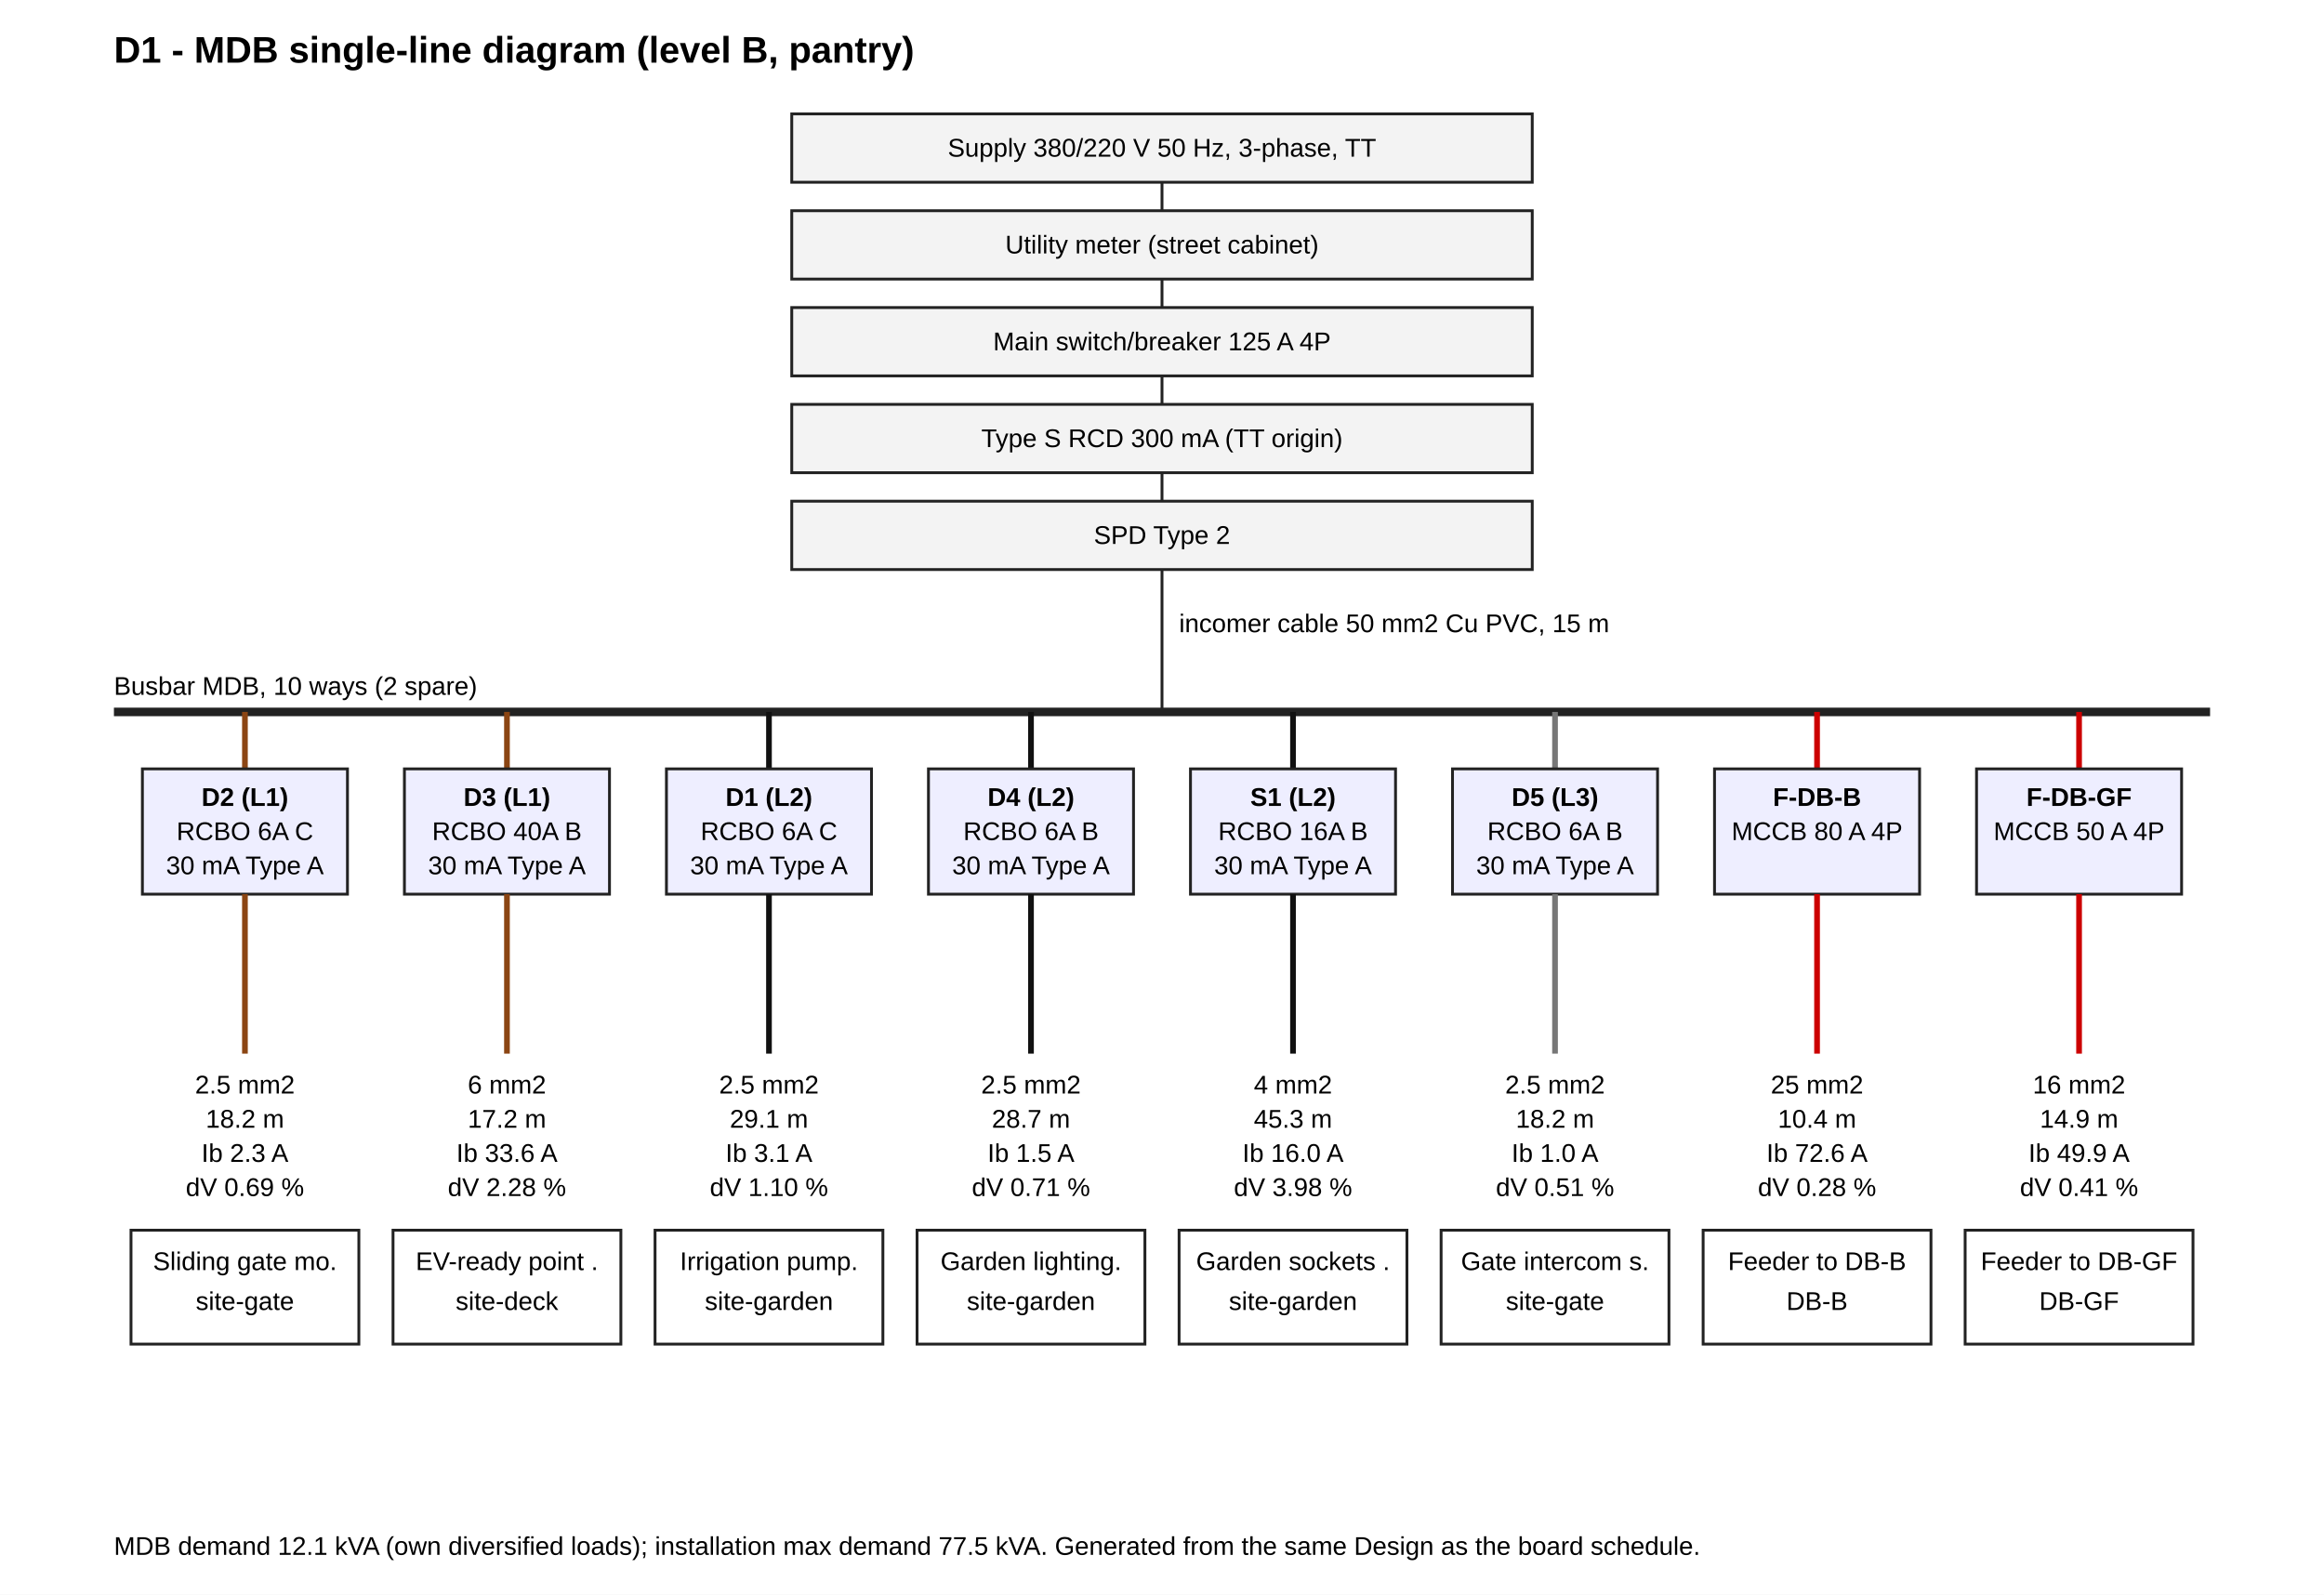
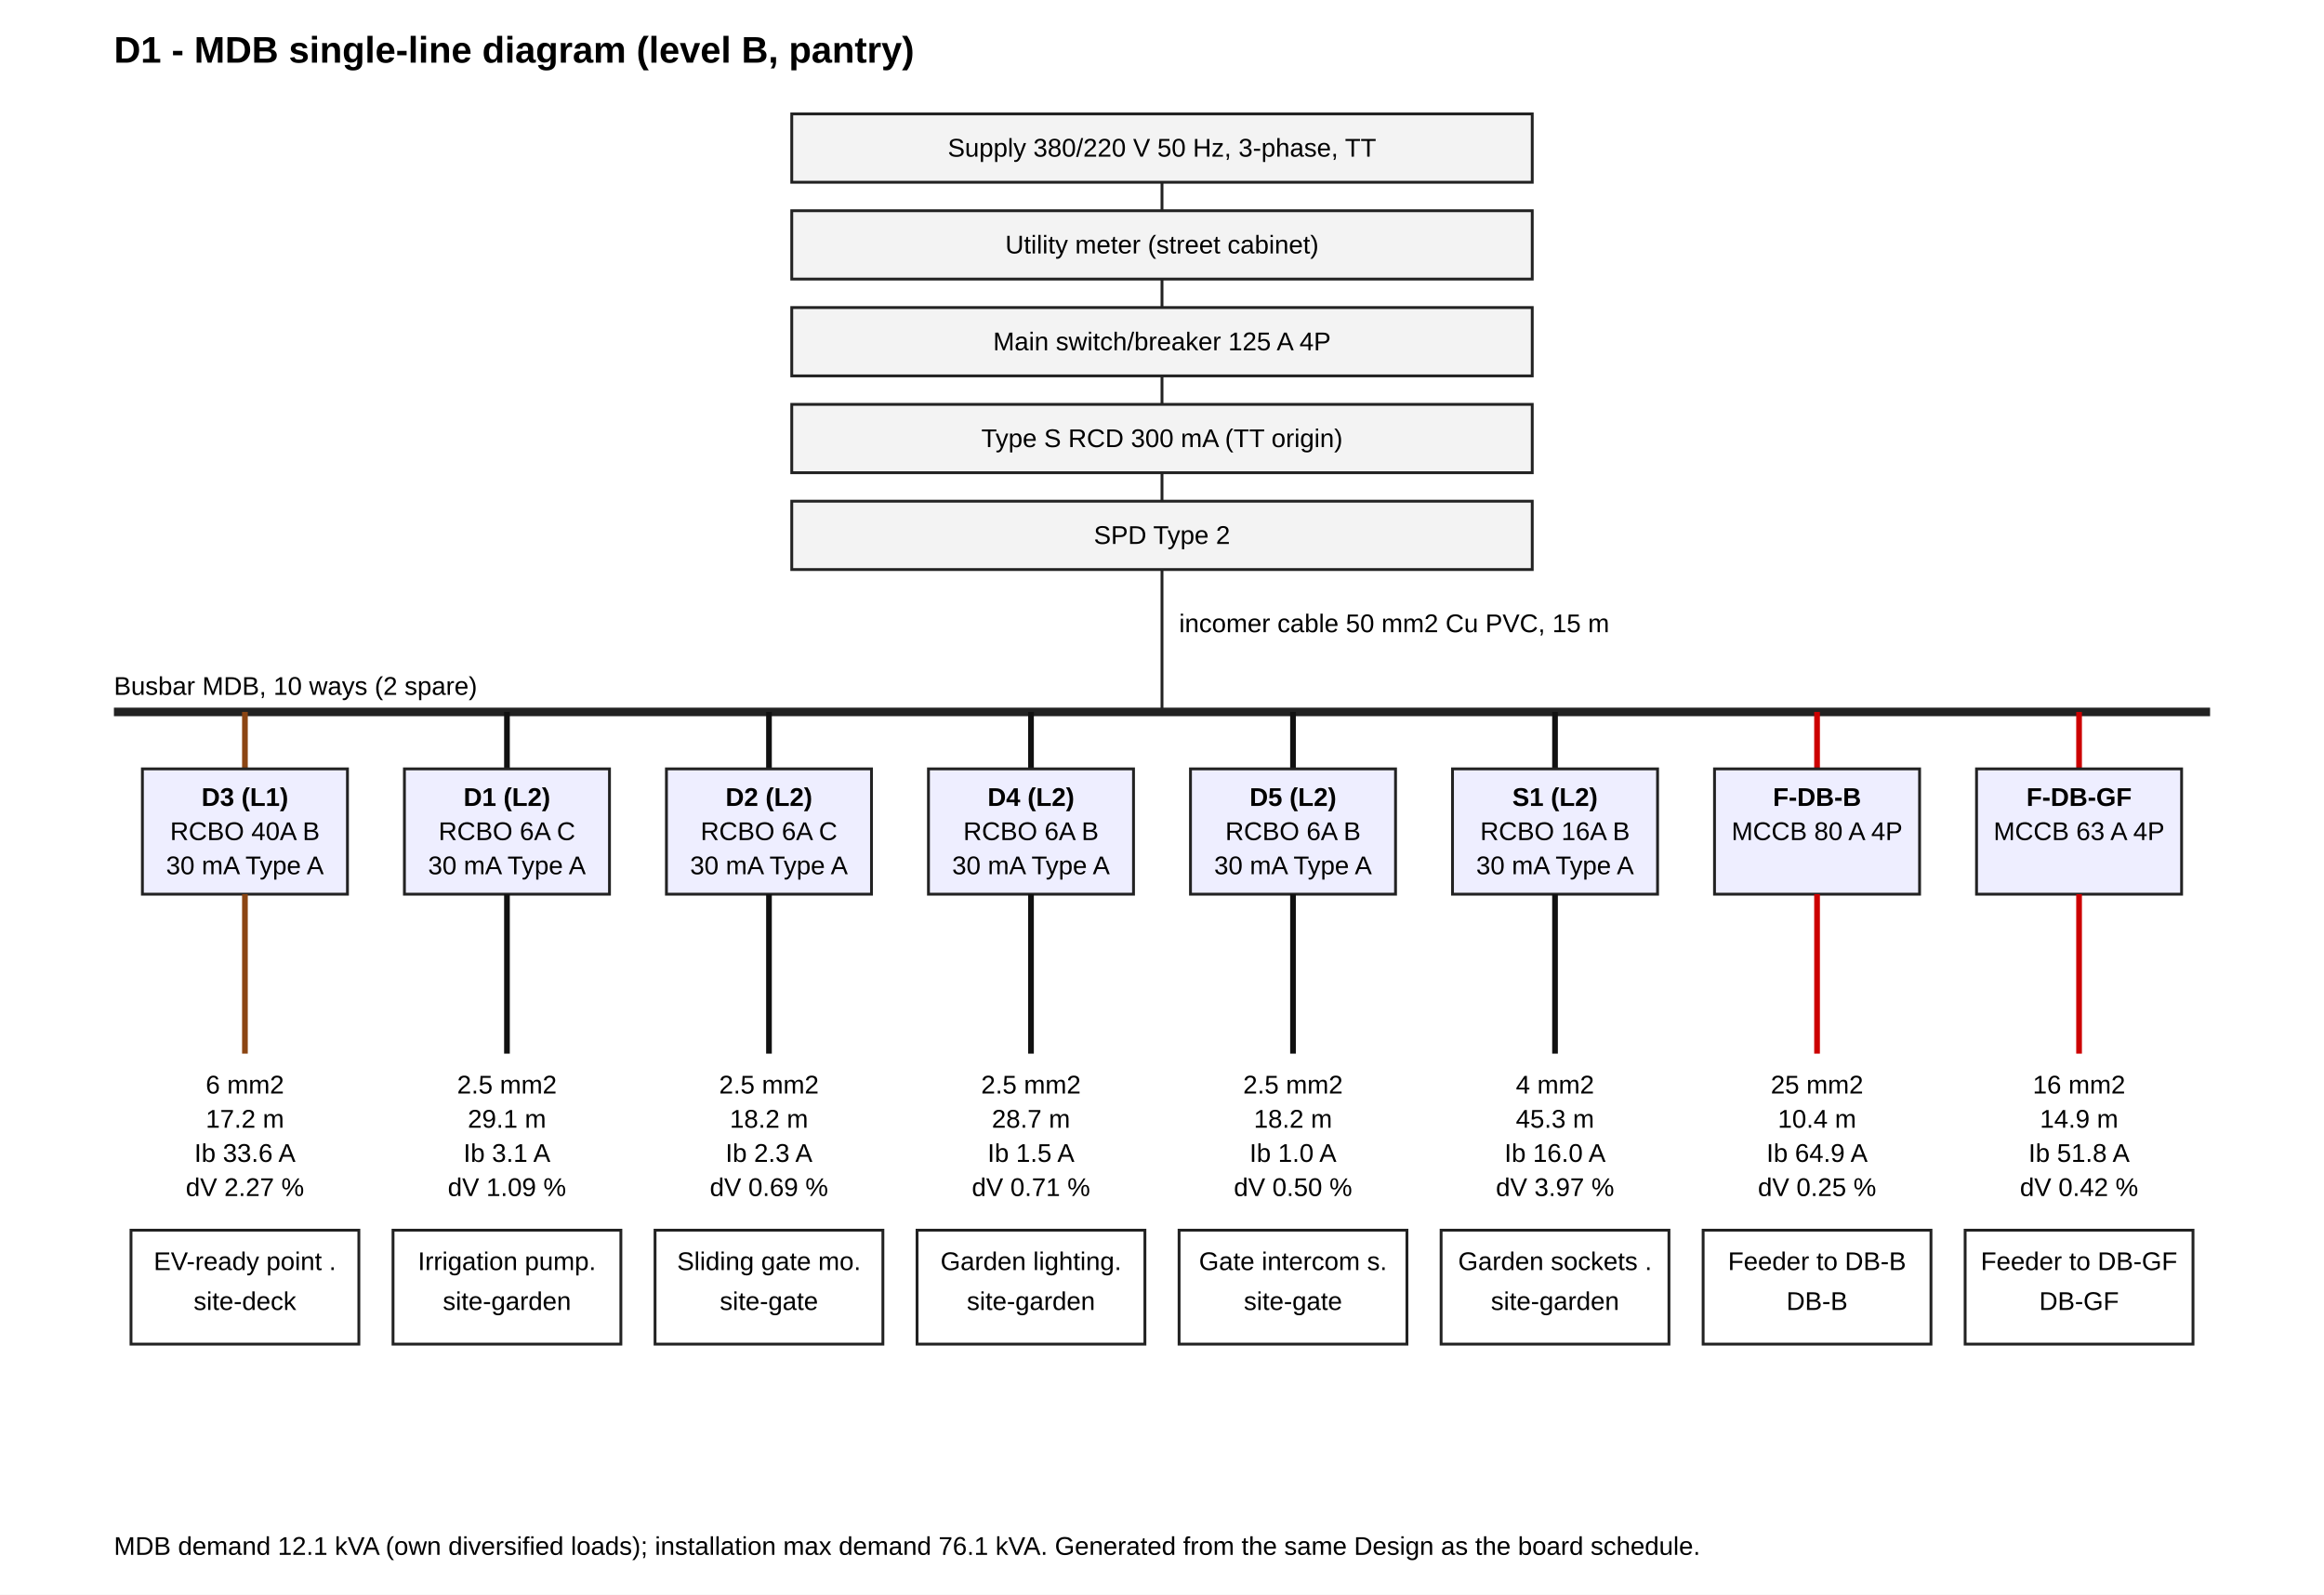
<svg xmlns="http://www.w3.org/2000/svg" width="816" height="560" viewBox="0 0 816 560" font-family="Arial,sans-serif" font-size="9">
  <rect width="816" height="560" fill="#fff" />
  <text x="40" y="22" font-size="13" font-weight="bold">D1 - MDB single-line diagram (level B, pantry)</text>
  <rect x="278" y="40" width="260" height="24" fill="#f3f3f3" stroke="#222" />
  <text x="408" y="55" text-anchor="middle">Supply 380/220 V 50 Hz, 3-phase, TT</text>
  <line x1="408" y1="64" x2="408" y2="74" stroke="#222" />
  <rect x="278" y="74" width="260" height="24" fill="#f3f3f3" stroke="#222" />
  <text x="408" y="89" text-anchor="middle">Utility meter (street cabinet)</text>
  <line x1="408" y1="98" x2="408" y2="108" stroke="#222" />
  <rect x="278" y="108" width="260" height="24" fill="#f3f3f3" stroke="#222" />
  <text x="408" y="123" text-anchor="middle">Main switch/breaker 125 A 4P</text>
  <line x1="408" y1="132" x2="408" y2="142" stroke="#222" />
  <rect x="278" y="142" width="260" height="24" fill="#f3f3f3" stroke="#222" />
  <text x="408" y="157" text-anchor="middle">Type S RCD 300 mA (TT origin)</text>
  <line x1="408" y1="166" x2="408" y2="176" stroke="#222" />
  <rect x="278" y="176" width="260" height="24" fill="#f3f3f3" stroke="#222" />
  <text x="408" y="191" text-anchor="middle">SPD Type 2</text>
  <line x1="408" y1="200" x2="408" y2="250" stroke="#222" />
  <text x="414" y="222">incomer cable 50 mm2 Cu PVC, 15 m</text>
  <line x1="40" y1="250" x2="776" y2="250" stroke="#222" stroke-width="3" />
  <text x="40" y="244">Busbar MDB, 10 ways (2 spare)</text>
-   <g id="MDB/D2">
+   <g id="MDB/D3">
    <line x1="86" y1="250" x2="86" y2="270" stroke="#8b4513" stroke-width="2" />
    <rect x="50" y="270" width="72" height="44" fill="#eef" stroke="#222" />
-     <text x="86" y="283" text-anchor="middle" font-weight="bold">D2 (L1)</text>
-     <text x="86" y="295" text-anchor="middle">RCBO 6A C</text>
+     <text x="86" y="283" text-anchor="middle" font-weight="bold">D3 (L1)</text>
+     <text x="86" y="295" text-anchor="middle">RCBO 40A B</text>
    <text x="86" y="307" text-anchor="middle">30 mA Type A</text>
    <line x1="86" y1="314" x2="86" y2="370" stroke="#8b4513" stroke-width="2" />
-     <text x="86" y="384" text-anchor="middle">2.5 mm2</text>
-     <text x="86" y="396" text-anchor="middle">18.2 m</text>
-     <text x="86" y="408" text-anchor="middle">Ib 2.3 A</text>
-     <text x="86" y="420" text-anchor="middle">dV 0.69 %</text>
+     <text x="86" y="384" text-anchor="middle">6 mm2</text>
+     <text x="86" y="396" text-anchor="middle">17.2 m</text>
+     <text x="86" y="408" text-anchor="middle">Ib 33.6 A</text>
+     <text x="86" y="420" text-anchor="middle">dV 2.27 %</text>
    <rect x="46" y="432" width="80" height="40" fill="#fff" stroke="#222" />
-     <text x="86" y="446" text-anchor="middle">Sliding gate mo.</text>
-     <text x="86" y="460" text-anchor="middle">site-gate</text>
-   </g>
-   <g id="MDB/D3">
-     <line x1="178" y1="250" x2="178" y2="270" stroke="#8b4513" stroke-width="2" />
-     <rect x="142" y="270" width="72" height="44" fill="#eef" stroke="#222" />
-     <text x="178" y="283" text-anchor="middle" font-weight="bold">D3 (L1)</text>
-     <text x="178" y="295" text-anchor="middle">RCBO 40A B</text>
-     <text x="178" y="307" text-anchor="middle">30 mA Type A</text>
-     <line x1="178" y1="314" x2="178" y2="370" stroke="#8b4513" stroke-width="2" />
-     <text x="178" y="384" text-anchor="middle">6 mm2</text>
-     <text x="178" y="396" text-anchor="middle">17.2 m</text>
-     <text x="178" y="408" text-anchor="middle">Ib 33.6 A</text>
-     <text x="178" y="420" text-anchor="middle">dV 2.28 %</text>
-     <rect x="138" y="432" width="80" height="40" fill="#fff" stroke="#222" />
-     <text x="178" y="446" text-anchor="middle">EV-ready point .</text>
-     <text x="178" y="460" text-anchor="middle">site-deck</text>
+     <text x="86" y="446" text-anchor="middle">EV-ready point .</text>
+     <text x="86" y="460" text-anchor="middle">site-deck</text>
  </g>
  <g id="MDB/D1">
+     <line x1="178" y1="250" x2="178" y2="270" stroke="#111" stroke-width="2" />
+     <rect x="142" y="270" width="72" height="44" fill="#eef" stroke="#222" />
+     <text x="178" y="283" text-anchor="middle" font-weight="bold">D1 (L2)</text>
+     <text x="178" y="295" text-anchor="middle">RCBO 6A C</text>
+     <text x="178" y="307" text-anchor="middle">30 mA Type A</text>
+     <line x1="178" y1="314" x2="178" y2="370" stroke="#111" stroke-width="2" />
+     <text x="178" y="384" text-anchor="middle">2.5 mm2</text>
+     <text x="178" y="396" text-anchor="middle">29.1 m</text>
+     <text x="178" y="408" text-anchor="middle">Ib 3.1 A</text>
+     <text x="178" y="420" text-anchor="middle">dV 1.09 %</text>
+     <rect x="138" y="432" width="80" height="40" fill="#fff" stroke="#222" />
+     <text x="178" y="446" text-anchor="middle">Irrigation pump.</text>
+     <text x="178" y="460" text-anchor="middle">site-garden</text>
+   </g>
+   <g id="MDB/D2">
    <line x1="270" y1="250" x2="270" y2="270" stroke="#111" stroke-width="2" />
    <rect x="234" y="270" width="72" height="44" fill="#eef" stroke="#222" />
-     <text x="270" y="283" text-anchor="middle" font-weight="bold">D1 (L2)</text>
+     <text x="270" y="283" text-anchor="middle" font-weight="bold">D2 (L2)</text>
    <text x="270" y="295" text-anchor="middle">RCBO 6A C</text>
    <text x="270" y="307" text-anchor="middle">30 mA Type A</text>
    <line x1="270" y1="314" x2="270" y2="370" stroke="#111" stroke-width="2" />
    <text x="270" y="384" text-anchor="middle">2.5 mm2</text>
-     <text x="270" y="396" text-anchor="middle">29.1 m</text>
-     <text x="270" y="408" text-anchor="middle">Ib 3.1 A</text>
-     <text x="270" y="420" text-anchor="middle">dV 1.10 %</text>
+     <text x="270" y="396" text-anchor="middle">18.2 m</text>
+     <text x="270" y="408" text-anchor="middle">Ib 2.3 A</text>
+     <text x="270" y="420" text-anchor="middle">dV 0.69 %</text>
    <rect x="230" y="432" width="80" height="40" fill="#fff" stroke="#222" />
-     <text x="270" y="446" text-anchor="middle">Irrigation pump.</text>
-     <text x="270" y="460" text-anchor="middle">site-garden</text>
+     <text x="270" y="446" text-anchor="middle">Sliding gate mo.</text>
+     <text x="270" y="460" text-anchor="middle">site-gate</text>
  </g>
  <g id="MDB/D4">
    <line x1="362" y1="250" x2="362" y2="270" stroke="#111" stroke-width="2" />
    <rect x="326" y="270" width="72" height="44" fill="#eef" stroke="#222" />
    <text x="362" y="283" text-anchor="middle" font-weight="bold">D4 (L2)</text>
    <text x="362" y="295" text-anchor="middle">RCBO 6A B</text>
    <text x="362" y="307" text-anchor="middle">30 mA Type A</text>
    <line x1="362" y1="314" x2="362" y2="370" stroke="#111" stroke-width="2" />
    <text x="362" y="384" text-anchor="middle">2.5 mm2</text>
    <text x="362" y="396" text-anchor="middle">28.7 m</text>
    <text x="362" y="408" text-anchor="middle">Ib 1.5 A</text>
    <text x="362" y="420" text-anchor="middle">dV 0.71 %</text>
    <rect x="322" y="432" width="80" height="40" fill="#fff" stroke="#222" />
    <text x="362" y="446" text-anchor="middle">Garden lighting.</text>
    <text x="362" y="460" text-anchor="middle">site-garden</text>
  </g>
-   <g id="MDB/S1">
+   <g id="MDB/D5">
    <line x1="454" y1="250" x2="454" y2="270" stroke="#111" stroke-width="2" />
    <rect x="418" y="270" width="72" height="44" fill="#eef" stroke="#222" />
-     <text x="454" y="283" text-anchor="middle" font-weight="bold">S1 (L2)</text>
-     <text x="454" y="295" text-anchor="middle">RCBO 16A B</text>
+     <text x="454" y="283" text-anchor="middle" font-weight="bold">D5 (L2)</text>
+     <text x="454" y="295" text-anchor="middle">RCBO 6A B</text>
    <text x="454" y="307" text-anchor="middle">30 mA Type A</text>
    <line x1="454" y1="314" x2="454" y2="370" stroke="#111" stroke-width="2" />
-     <text x="454" y="384" text-anchor="middle">4 mm2</text>
-     <text x="454" y="396" text-anchor="middle">45.3 m</text>
-     <text x="454" y="408" text-anchor="middle">Ib 16.0 A</text>
-     <text x="454" y="420" text-anchor="middle">dV 3.98 %</text>
+     <text x="454" y="384" text-anchor="middle">2.5 mm2</text>
+     <text x="454" y="396" text-anchor="middle">18.2 m</text>
+     <text x="454" y="408" text-anchor="middle">Ib 1.0 A</text>
+     <text x="454" y="420" text-anchor="middle">dV 0.50 %</text>
    <rect x="414" y="432" width="80" height="40" fill="#fff" stroke="#222" />
-     <text x="454" y="446" text-anchor="middle">Garden sockets .</text>
-     <text x="454" y="460" text-anchor="middle">site-garden</text>
+     <text x="454" y="446" text-anchor="middle">Gate intercom s.</text>
+     <text x="454" y="460" text-anchor="middle">site-gate</text>
  </g>
-   <g id="MDB/D5">
-     <line x1="546" y1="250" x2="546" y2="270" stroke="#777" stroke-width="2" />
+   <g id="MDB/S1">
+     <line x1="546" y1="250" x2="546" y2="270" stroke="#111" stroke-width="2" />
    <rect x="510" y="270" width="72" height="44" fill="#eef" stroke="#222" />
-     <text x="546" y="283" text-anchor="middle" font-weight="bold">D5 (L3)</text>
-     <text x="546" y="295" text-anchor="middle">RCBO 6A B</text>
+     <text x="546" y="283" text-anchor="middle" font-weight="bold">S1 (L2)</text>
+     <text x="546" y="295" text-anchor="middle">RCBO 16A B</text>
    <text x="546" y="307" text-anchor="middle">30 mA Type A</text>
-     <line x1="546" y1="314" x2="546" y2="370" stroke="#777" stroke-width="2" />
-     <text x="546" y="384" text-anchor="middle">2.5 mm2</text>
-     <text x="546" y="396" text-anchor="middle">18.2 m</text>
-     <text x="546" y="408" text-anchor="middle">Ib 1.0 A</text>
-     <text x="546" y="420" text-anchor="middle">dV 0.51 %</text>
+     <line x1="546" y1="314" x2="546" y2="370" stroke="#111" stroke-width="2" />
+     <text x="546" y="384" text-anchor="middle">4 mm2</text>
+     <text x="546" y="396" text-anchor="middle">45.3 m</text>
+     <text x="546" y="408" text-anchor="middle">Ib 16.0 A</text>
+     <text x="546" y="420" text-anchor="middle">dV 3.97 %</text>
    <rect x="506" y="432" width="80" height="40" fill="#fff" stroke="#222" />
-     <text x="546" y="446" text-anchor="middle">Gate intercom s.</text>
-     <text x="546" y="460" text-anchor="middle">site-gate</text>
+     <text x="546" y="446" text-anchor="middle">Garden sockets .</text>
+     <text x="546" y="460" text-anchor="middle">site-garden</text>
  </g>
  <g id="MDB/F-DB-B">
    <line x1="638" y1="250" x2="638" y2="270" stroke="#c00" stroke-width="2" />
    <rect x="602" y="270" width="72" height="44" fill="#eef" stroke="#222" />
    <text x="638" y="283" text-anchor="middle" font-weight="bold">F-DB-B</text>
    <text x="638" y="295" text-anchor="middle">MCCB 80 A 4P</text>
    <text x="638" y="307" text-anchor="middle" />
    <line x1="638" y1="314" x2="638" y2="370" stroke="#c00" stroke-width="2" />
    <text x="638" y="384" text-anchor="middle">25 mm2</text>
    <text x="638" y="396" text-anchor="middle">10.4 m</text>
-     <text x="638" y="408" text-anchor="middle">Ib 72.6 A</text>
-     <text x="638" y="420" text-anchor="middle">dV 0.28 %</text>
+     <text x="638" y="408" text-anchor="middle">Ib 64.9 A</text>
+     <text x="638" y="420" text-anchor="middle">dV 0.25 %</text>
    <rect x="598" y="432" width="80" height="40" fill="#fff" stroke="#222" />
    <text x="638" y="446" text-anchor="middle">Feeder to DB-B</text>
    <text x="638" y="460" text-anchor="middle">DB-B</text>
  </g>
  <g id="MDB/F-DB-GF">
    <line x1="730" y1="250" x2="730" y2="270" stroke="#c00" stroke-width="2" />
    <rect x="694" y="270" width="72" height="44" fill="#eef" stroke="#222" />
    <text x="730" y="283" text-anchor="middle" font-weight="bold">F-DB-GF</text>
-     <text x="730" y="295" text-anchor="middle">MCCB 50 A 4P</text>
+     <text x="730" y="295" text-anchor="middle">MCCB 63 A 4P</text>
    <text x="730" y="307" text-anchor="middle" />
    <line x1="730" y1="314" x2="730" y2="370" stroke="#c00" stroke-width="2" />
    <text x="730" y="384" text-anchor="middle">16 mm2</text>
    <text x="730" y="396" text-anchor="middle">14.9 m</text>
-     <text x="730" y="408" text-anchor="middle">Ib 49.9 A</text>
-     <text x="730" y="420" text-anchor="middle">dV 0.41 %</text>
+     <text x="730" y="408" text-anchor="middle">Ib 51.8 A</text>
+     <text x="730" y="420" text-anchor="middle">dV 0.42 %</text>
    <rect x="690" y="432" width="80" height="40" fill="#fff" stroke="#222" />
    <text x="730" y="446" text-anchor="middle">Feeder to DB-GF</text>
    <text x="730" y="460" text-anchor="middle">DB-GF</text>
  </g>
-   <text x="40" y="546">MDB demand 12.1 kVA (own diversified loads); installation max demand 77.5 kVA. Generated from the same Design as the board schedule.</text>
+   <text x="40" y="546">MDB demand 12.1 kVA (own diversified loads); installation max demand 76.1 kVA. Generated from the same Design as the board schedule.</text>
</svg>
